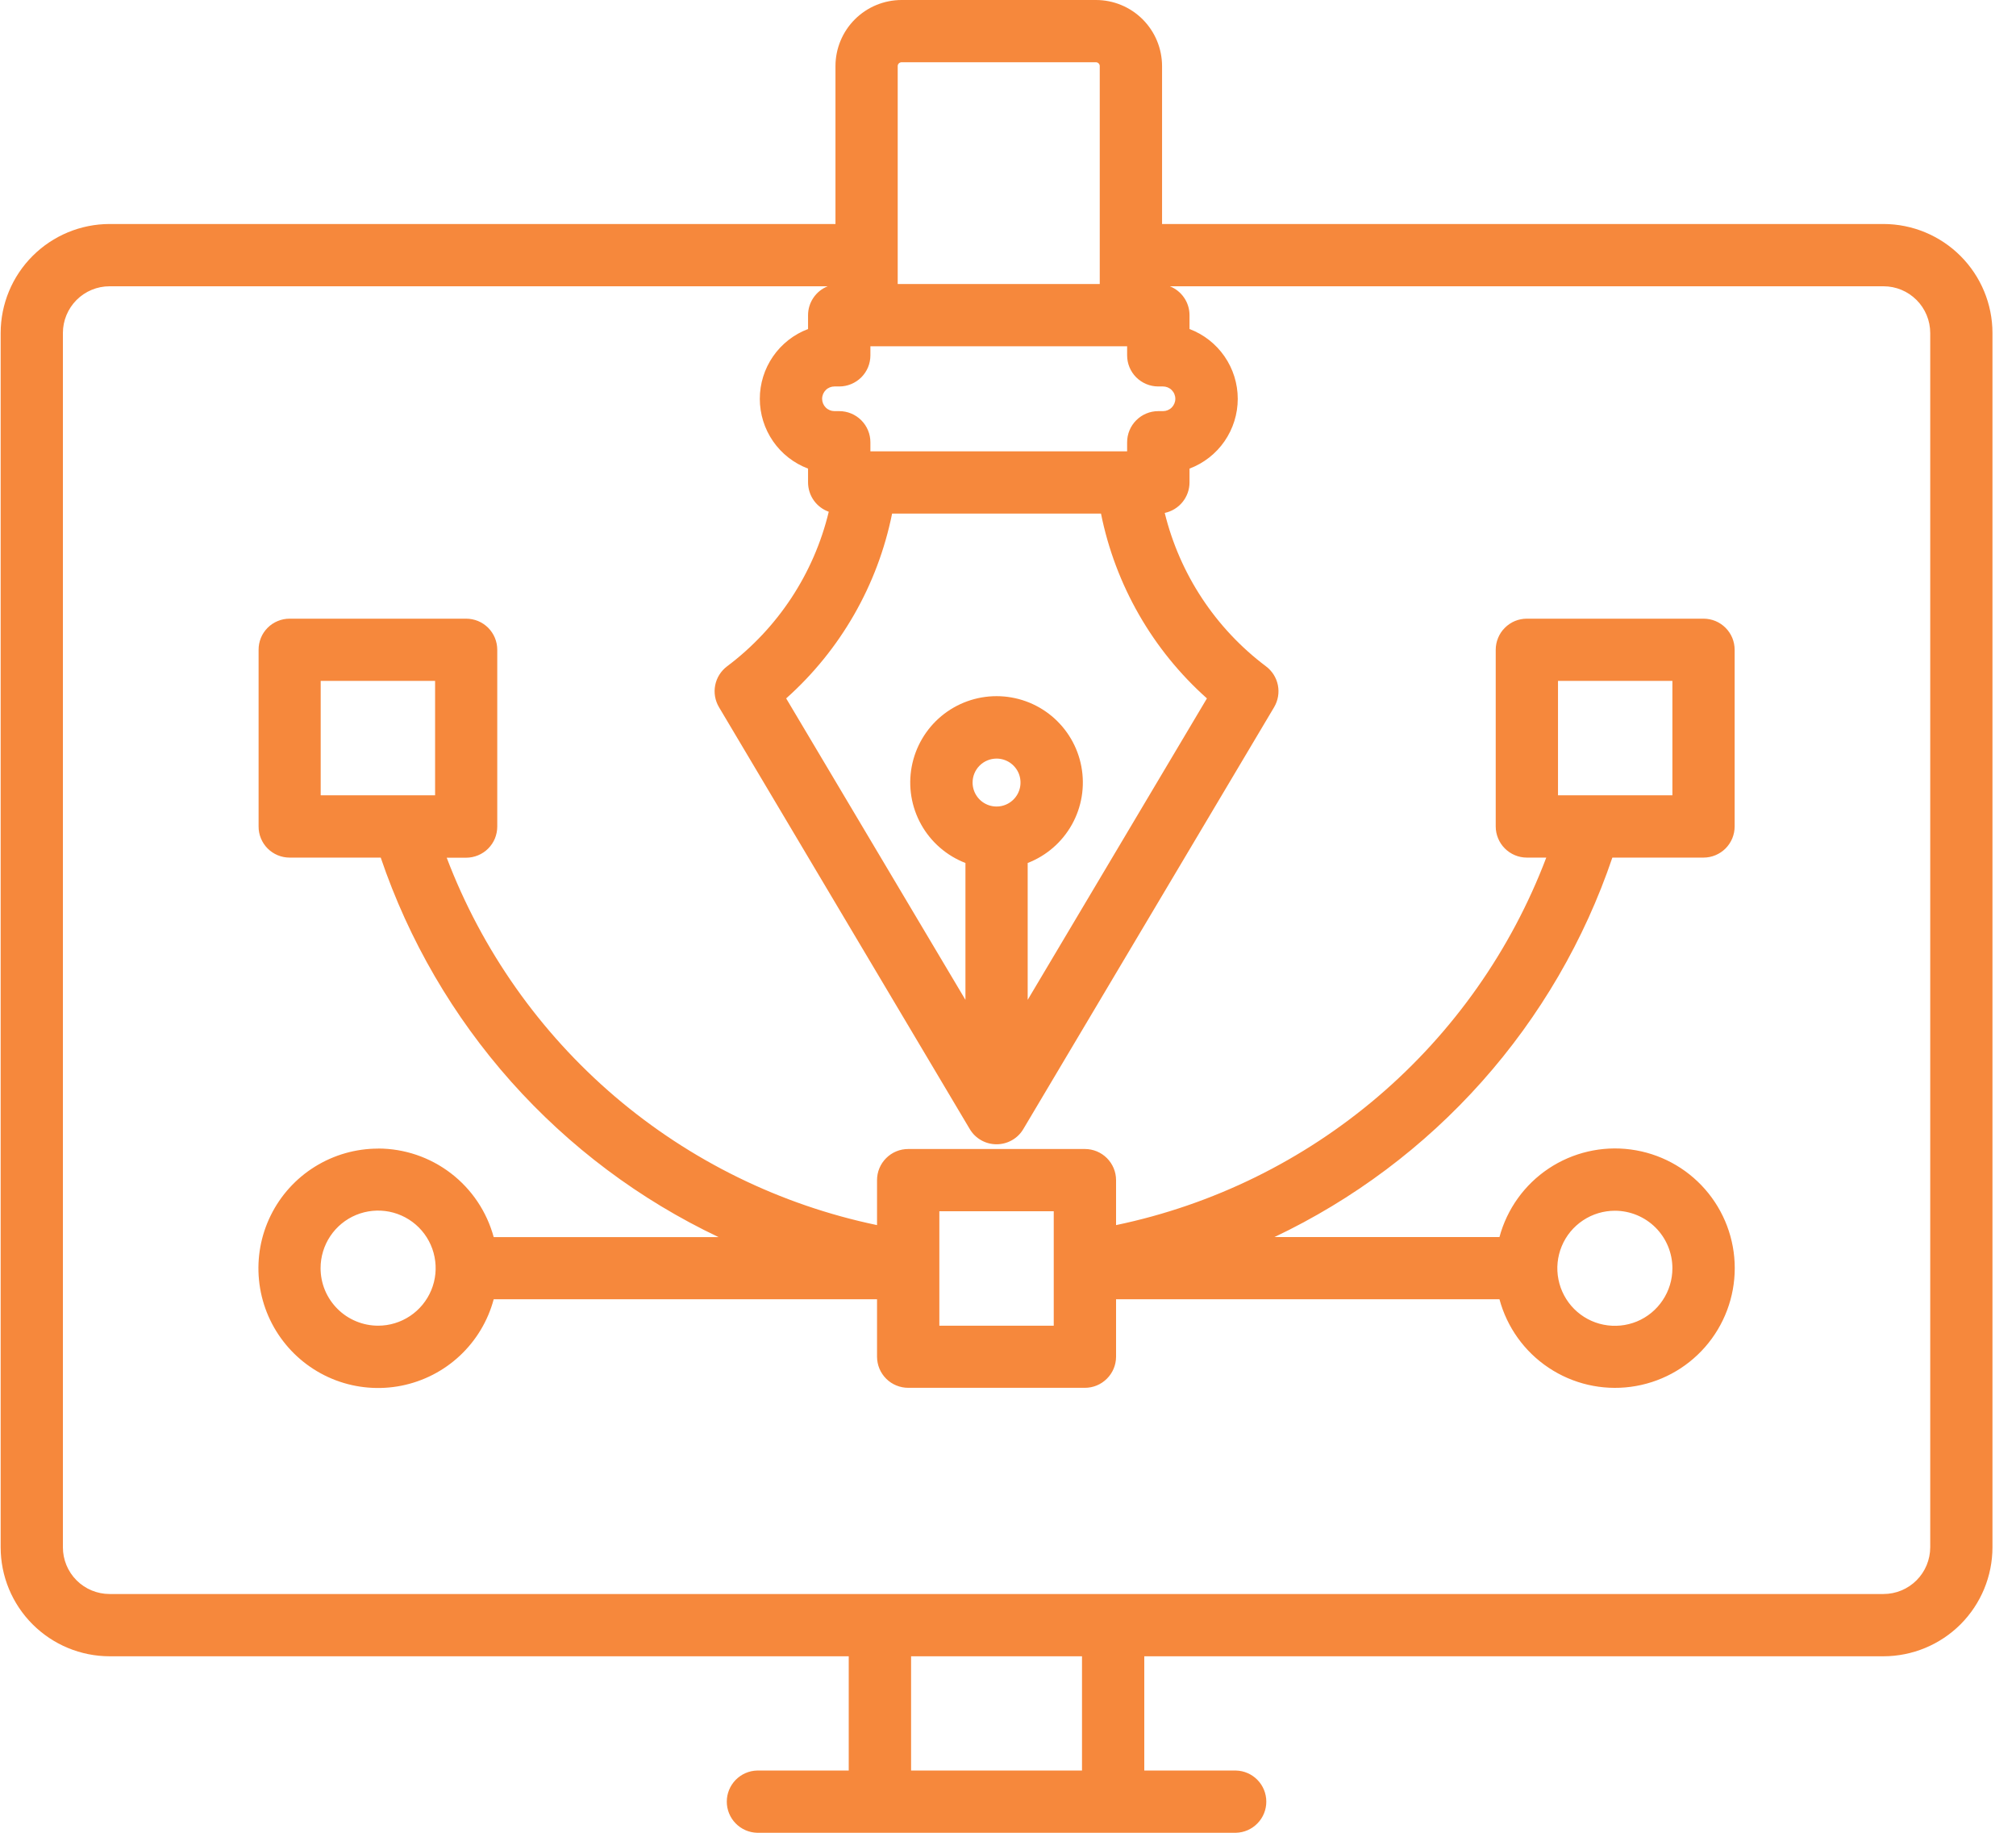
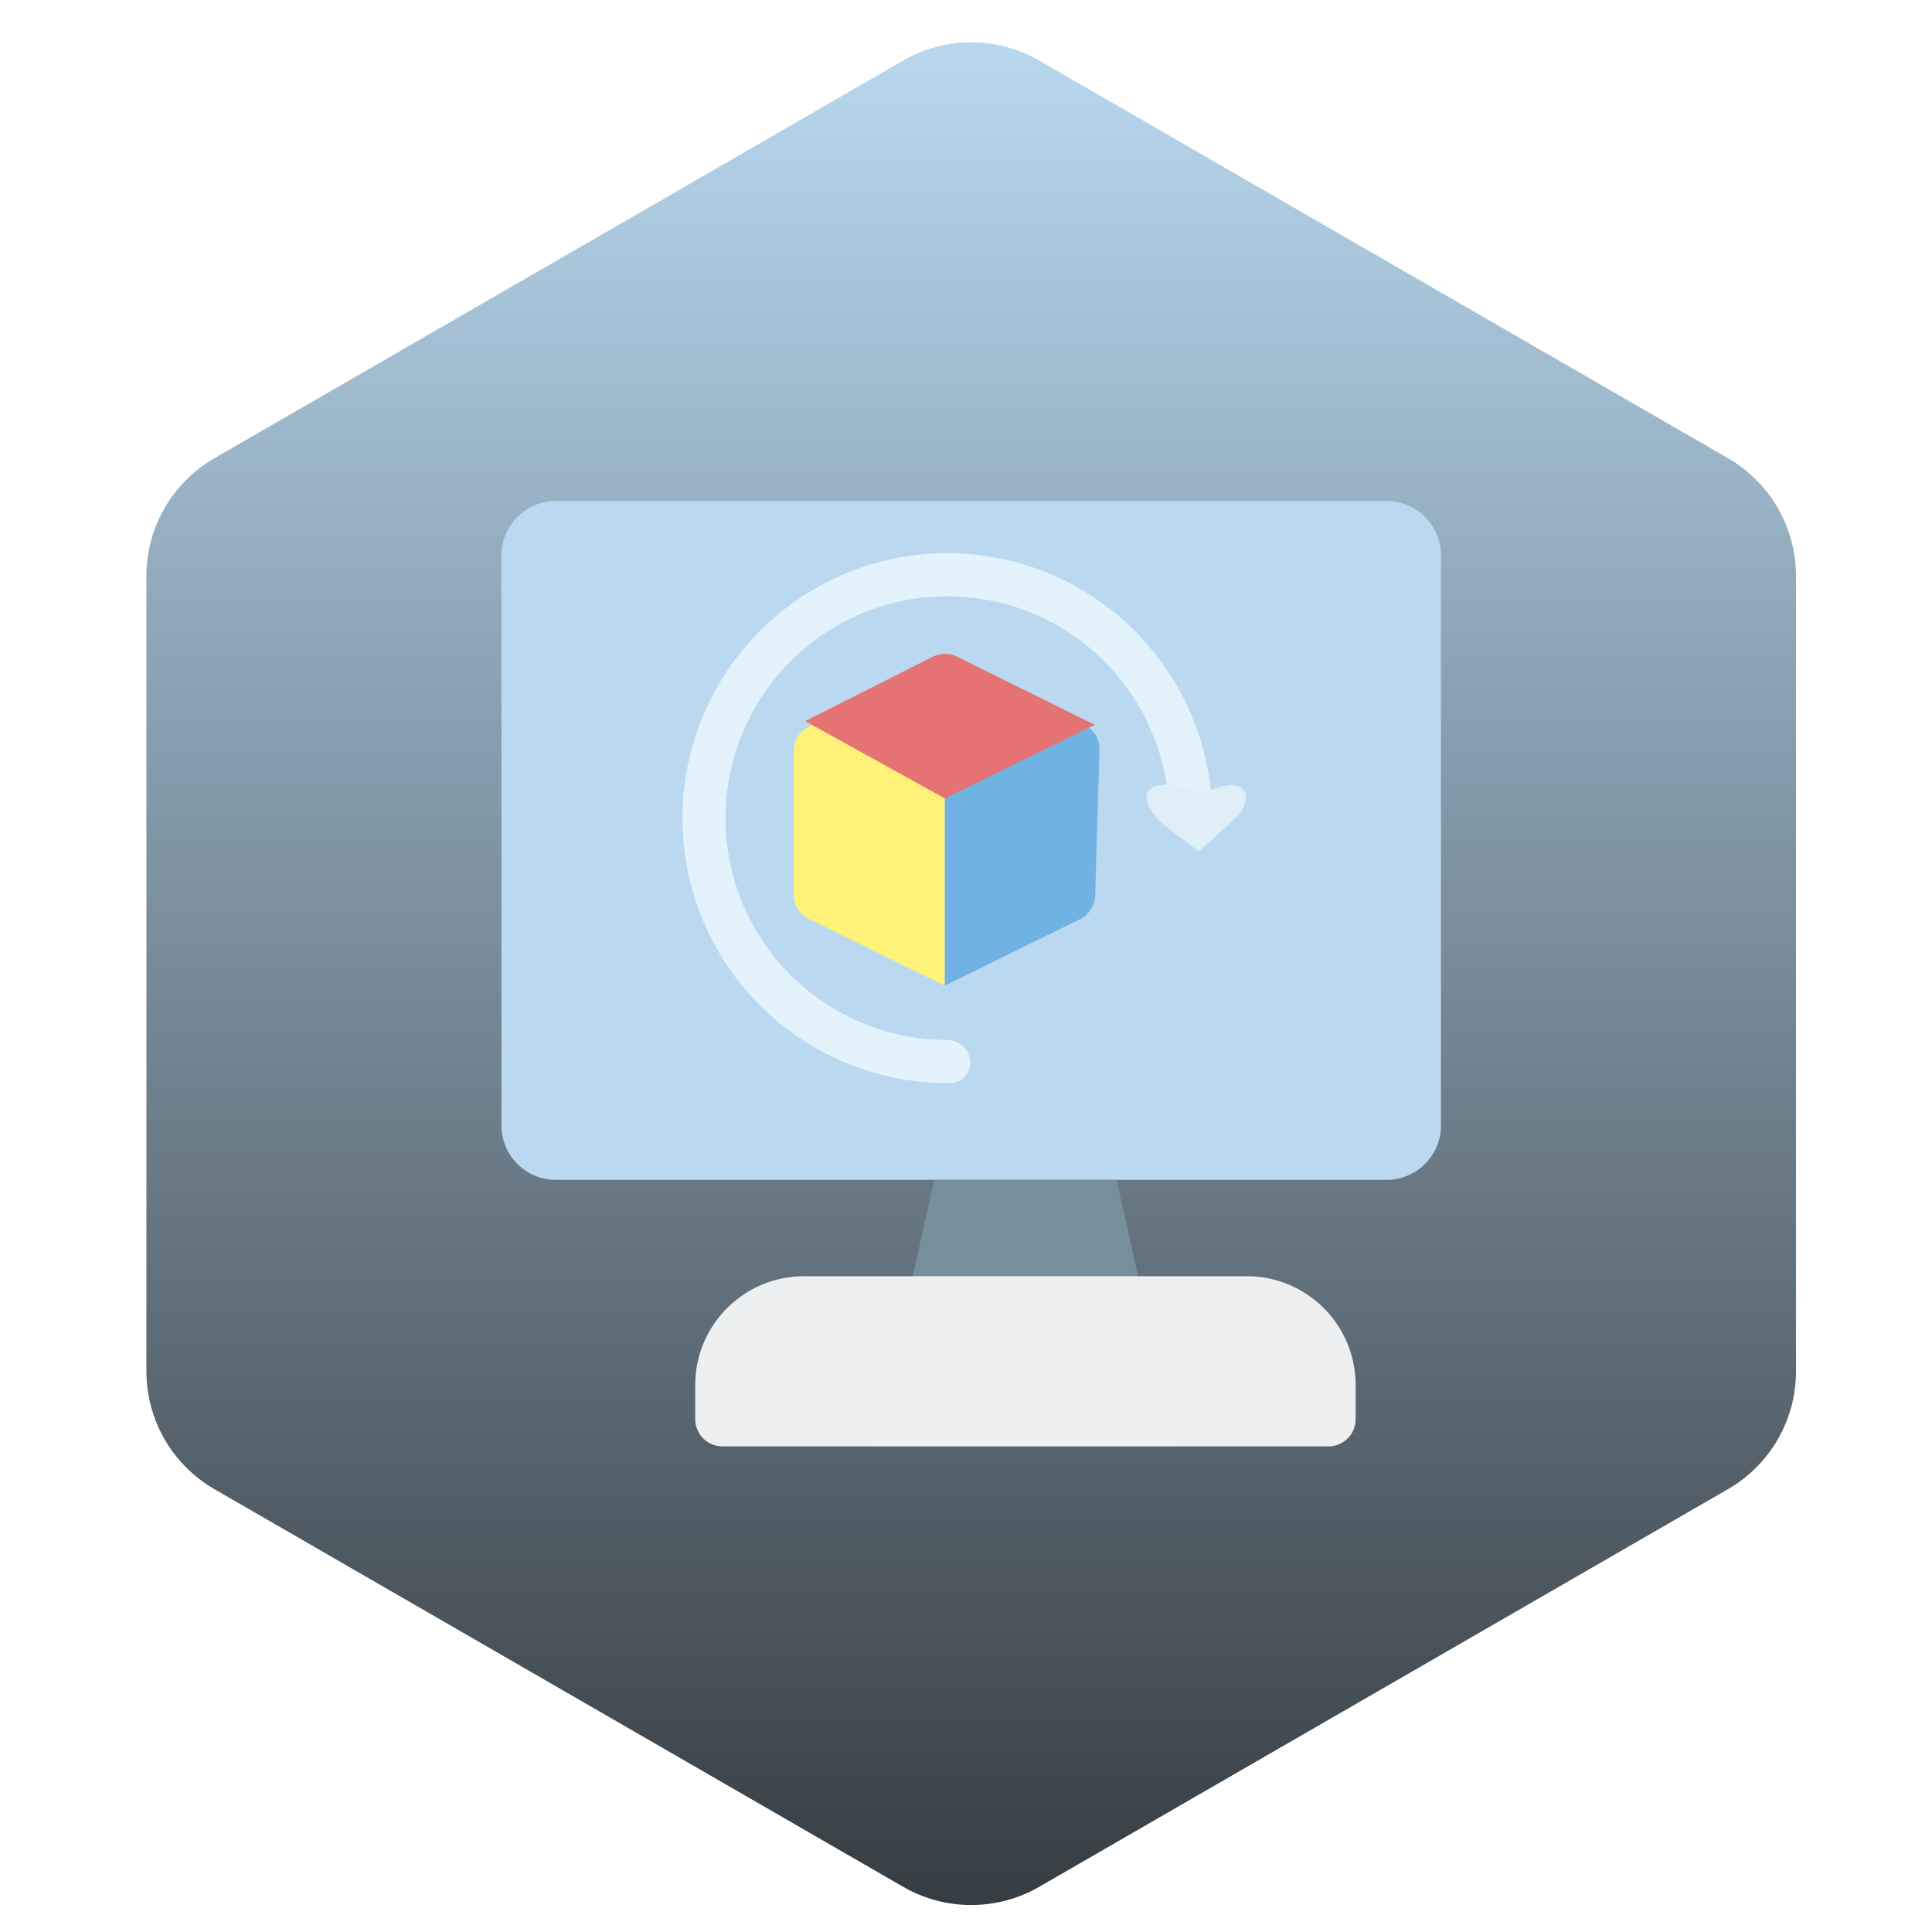
- <svg xmlns="http://www.w3.org/2000/svg" width="55" height="50" viewBox="0 0 55 50" fill="none">
-   <path fill-rule="evenodd" clip-rule="evenodd" d="M1.716 9.083C1.716 8.746 1.851 8.422 2.089 8.183C2.328 7.944 2.652 7.81 2.989 7.81H22.582C22.424 7.872 22.288 7.981 22.192 8.122C22.097 8.262 22.045 8.428 22.045 8.598V8.976C21.658 9.122 21.325 9.383 21.09 9.723C20.855 10.063 20.729 10.467 20.729 10.88C20.729 11.294 20.855 11.697 21.09 12.038C21.325 12.378 21.658 12.638 22.045 12.784V13.162C22.046 13.337 22.1 13.508 22.201 13.651C22.302 13.794 22.445 13.902 22.61 13.961C22.204 15.646 21.223 17.137 19.837 18.177C19.669 18.303 19.553 18.486 19.512 18.692C19.471 18.898 19.508 19.111 19.615 19.292L26.457 30.802C26.532 30.929 26.639 31.034 26.767 31.106C26.895 31.179 27.04 31.217 27.188 31.217C27.335 31.217 27.48 31.179 27.608 31.106C27.736 31.034 27.843 30.929 27.918 30.802L34.76 19.293C34.867 19.112 34.904 18.898 34.863 18.693C34.822 18.487 34.706 18.304 34.538 18.178C33.162 17.144 32.186 15.665 31.776 13.993C31.967 13.953 32.138 13.848 32.261 13.697C32.384 13.546 32.452 13.357 32.452 13.162V12.784C32.839 12.638 33.172 12.378 33.407 12.038C33.642 11.697 33.768 11.294 33.768 10.88C33.768 10.467 33.642 10.063 33.407 9.723C33.172 9.383 32.839 9.122 32.452 8.976V8.598C32.452 8.428 32.401 8.262 32.305 8.122C32.209 7.981 32.074 7.873 31.916 7.81H51.386C51.724 7.81 52.047 7.944 52.286 8.183C52.525 8.422 52.659 8.745 52.66 9.083V42.212C52.659 42.55 52.525 42.874 52.286 43.113C52.047 43.352 51.724 43.486 51.386 43.486H2.989C2.652 43.486 2.328 43.352 2.089 43.113C1.85 42.874 1.716 42.55 1.716 42.212V9.083ZM24.595 1.698H29.899C29.927 1.699 29.953 1.709 29.972 1.729C29.992 1.748 30.003 1.774 30.003 1.802V7.749H24.491V1.802C24.491 1.774 24.502 1.748 24.522 1.729C24.541 1.71 24.567 1.699 24.595 1.698ZM31.599 11.216H31.728C31.817 11.216 31.903 11.181 31.966 11.118C32.029 11.055 32.065 10.969 32.065 10.88C32.065 10.79 32.029 10.704 31.966 10.641C31.903 10.578 31.817 10.543 31.728 10.543H31.599C31.374 10.543 31.158 10.453 30.998 10.294C30.839 10.135 30.75 9.919 30.75 9.694V9.447H23.746V9.694C23.746 9.805 23.724 9.916 23.682 10.019C23.639 10.122 23.576 10.215 23.498 10.294C23.419 10.373 23.325 10.435 23.222 10.478C23.119 10.521 23.009 10.543 22.897 10.543H22.766C22.677 10.543 22.591 10.578 22.528 10.641C22.465 10.704 22.429 10.79 22.429 10.88C22.429 10.969 22.465 11.055 22.528 11.118C22.591 11.181 22.677 11.216 22.766 11.216H22.897C23.122 11.216 23.338 11.306 23.497 11.465C23.657 11.625 23.746 11.841 23.746 12.066V12.313H30.75V12.066C30.75 11.841 30.839 11.624 30.999 11.465C31.158 11.306 31.373 11.216 31.599 11.216ZM28.037 23.543V27.277L32.927 19.053C31.443 17.73 30.429 15.96 30.037 14.011H24.338C23.946 15.96 22.932 17.73 21.448 19.053L26.339 27.277V23.543C25.826 23.345 25.399 22.974 25.131 22.494C24.863 22.014 24.772 21.455 24.873 20.915C24.974 20.375 25.26 19.887 25.683 19.535C26.106 19.184 26.638 18.992 27.188 18.992C27.737 18.992 28.27 19.184 28.692 19.535C29.115 19.887 29.402 20.375 29.502 20.915C29.603 21.455 29.512 22.014 29.244 22.494C28.976 22.974 28.549 23.345 28.037 23.543ZM26.534 21.35C26.534 21.479 26.573 21.606 26.645 21.713C26.716 21.82 26.819 21.904 26.938 21.953C27.058 22.003 27.189 22.015 27.316 21.99C27.443 21.965 27.559 21.902 27.65 21.811C27.742 21.719 27.804 21.603 27.829 21.476C27.854 21.349 27.841 21.218 27.792 21.098C27.742 20.979 27.658 20.877 27.551 20.805C27.443 20.733 27.317 20.695 27.188 20.695C27.102 20.695 27.017 20.712 26.937 20.745C26.858 20.778 26.786 20.826 26.725 20.887C26.664 20.948 26.616 21.02 26.583 21.1C26.55 21.179 26.534 21.264 26.534 21.35ZM29.519 48.302H24.856V45.185H29.519V48.302ZM2.989 45.185H23.155V48.302H20.655C20.434 48.307 20.224 48.4 20.069 48.558C19.915 48.717 19.828 48.929 19.828 49.151C19.828 49.372 19.915 49.585 20.069 49.743C20.224 49.902 20.434 49.994 20.655 50H33.72C33.942 49.994 34.152 49.902 34.306 49.743C34.461 49.585 34.547 49.372 34.547 49.151C34.547 48.929 34.461 48.717 34.306 48.558C34.152 48.4 33.942 48.307 33.72 48.302H31.218V45.185H51.384C52.172 45.184 52.928 44.871 53.486 44.314C54.043 43.757 54.357 43.001 54.358 42.212V9.083C54.357 8.295 54.043 7.54 53.486 6.983C52.929 6.426 52.174 6.112 51.386 6.111H31.703V1.802C31.702 1.324 31.512 0.866 31.174 0.528C30.836 0.19 30.378 0 29.9 0H24.595C24.117 0.001 23.659 0.191 23.322 0.528C22.984 0.866 22.794 1.324 22.793 1.802V6.111H2.989C2.201 6.112 1.446 6.426 0.889 6.983C0.332 7.54 0.019 8.295 0.018 9.083V42.212C0.018 43.001 0.332 43.756 0.889 44.313C1.446 44.87 2.201 45.184 2.989 45.185ZM25.627 33.044V36.166H28.748V33.044H25.627ZM8.749 18.576V21.697H11.87V18.576H8.749ZM42.505 18.576V21.697H45.626V18.576H42.505ZM44.059 33.03C43.749 33.03 43.445 33.121 43.187 33.293C42.928 33.465 42.726 33.71 42.607 33.997C42.488 34.284 42.456 34.6 42.517 34.904C42.577 35.209 42.726 35.489 42.945 35.709C43.165 35.929 43.444 36.079 43.749 36.139C44.054 36.2 44.37 36.169 44.657 36.051C44.944 35.932 45.189 35.731 45.361 35.472C45.534 35.214 45.626 34.911 45.626 34.6C45.626 34.184 45.461 33.785 45.168 33.491C44.874 33.197 44.475 33.031 44.059 33.03ZM10.316 36.166C10.626 36.166 10.93 36.074 11.188 35.901C11.446 35.729 11.647 35.483 11.766 35.197C11.885 34.91 11.916 34.594 11.855 34.29C11.795 33.985 11.645 33.705 11.426 33.486C11.206 33.266 10.926 33.117 10.622 33.056C10.317 32.996 10.002 33.027 9.715 33.145C9.428 33.264 9.183 33.465 9.01 33.724C8.838 33.982 8.746 34.285 8.746 34.596C8.746 34.802 8.786 35.006 8.865 35.197C8.944 35.387 9.06 35.56 9.206 35.706C9.351 35.852 9.524 35.967 9.715 36.046C9.905 36.125 10.11 36.166 10.316 36.166ZM10.316 31.335C9.706 31.335 9.109 31.506 8.591 31.828C8.074 32.149 7.656 32.61 7.387 33.156C7.117 33.703 7.006 34.314 7.066 34.92C7.125 35.527 7.354 36.105 7.725 36.588C8.096 37.072 8.595 37.442 9.165 37.657C9.735 37.871 10.354 37.922 10.952 37.803C11.55 37.684 12.103 37.4 12.547 36.984C12.992 36.567 13.312 36.034 13.469 35.445H23.927V37.015C23.928 37.127 23.95 37.237 23.993 37.34C24.036 37.442 24.099 37.536 24.178 37.614C24.257 37.693 24.351 37.755 24.454 37.797C24.557 37.839 24.667 37.861 24.779 37.861H29.598C29.823 37.861 30.038 37.772 30.197 37.613C30.357 37.455 30.447 37.24 30.448 37.015V35.445H40.908C41.114 36.21 41.59 36.874 42.249 37.313C42.908 37.753 43.704 37.938 44.489 37.834C45.275 37.73 45.995 37.345 46.517 36.749C47.039 36.153 47.327 35.388 47.327 34.596C47.327 33.804 47.039 33.039 46.517 32.444C45.995 31.848 45.275 31.463 44.489 31.359C43.704 31.255 42.908 31.44 42.249 31.879C41.59 32.319 41.114 32.983 40.908 33.748H34.77C36.921 32.727 38.846 31.285 40.429 29.507C42.013 27.729 43.223 25.651 43.988 23.396H46.475C46.587 23.396 46.697 23.374 46.8 23.331C46.903 23.288 46.997 23.226 47.076 23.147C47.154 23.068 47.217 22.974 47.26 22.871C47.302 22.768 47.324 22.658 47.324 22.546V17.727C47.324 17.615 47.302 17.505 47.26 17.402C47.217 17.299 47.154 17.205 47.076 17.127C46.997 17.048 46.903 16.985 46.8 16.942C46.697 16.9 46.587 16.878 46.475 16.878H41.655C41.544 16.878 41.433 16.9 41.33 16.942C41.227 16.985 41.134 17.048 41.055 17.127C40.976 17.205 40.913 17.299 40.871 17.402C40.828 17.505 40.806 17.615 40.806 17.727V22.546C40.806 22.658 40.828 22.768 40.871 22.871C40.913 22.974 40.976 23.068 41.055 23.147C41.134 23.226 41.227 23.288 41.33 23.331C41.433 23.374 41.544 23.396 41.655 23.396H42.185C41.228 25.918 39.651 28.159 37.6 29.911C35.549 31.663 33.089 32.871 30.448 33.422V32.195C30.448 31.97 30.358 31.754 30.199 31.595C30.04 31.436 29.824 31.346 29.599 31.346H24.779C24.667 31.346 24.556 31.367 24.453 31.41C24.35 31.452 24.256 31.515 24.177 31.594C24.098 31.672 24.035 31.766 23.992 31.869C23.949 31.972 23.927 32.083 23.927 32.195V33.422C21.286 32.871 18.826 31.664 16.774 29.913C14.723 28.161 13.145 25.921 12.187 23.399H12.717C12.828 23.399 12.939 23.377 13.042 23.334C13.145 23.292 13.239 23.229 13.318 23.15C13.397 23.071 13.459 22.978 13.502 22.875C13.544 22.771 13.566 22.661 13.566 22.549V17.727C13.566 17.615 13.544 17.505 13.502 17.402C13.459 17.299 13.396 17.205 13.318 17.126C13.239 17.048 13.145 16.985 13.042 16.942C12.939 16.9 12.828 16.878 12.717 16.878H7.9C7.789 16.878 7.678 16.9 7.576 16.943C7.473 16.985 7.379 17.048 7.301 17.127C7.222 17.206 7.16 17.299 7.118 17.402C7.076 17.505 7.054 17.616 7.055 17.727V22.546C7.054 22.658 7.075 22.768 7.118 22.871C7.16 22.974 7.222 23.068 7.301 23.147C7.379 23.226 7.473 23.288 7.575 23.331C7.678 23.374 7.789 23.396 7.9 23.396H10.387C11.152 25.651 12.362 27.73 13.945 29.509C15.529 31.287 17.454 32.73 19.605 33.75H13.469C13.281 33.057 12.871 32.445 12.301 32.008C11.731 31.571 11.034 31.334 10.316 31.333V31.335Z" fill="#F6883C" />
+ <svg xmlns="http://www.w3.org/2000/svg" width="71" height="71" viewBox="0 0 71 71" fill="none">
+   <path d="M33.191 2.226C34.738 1.332 36.644 1.332 38.191 2.226L63.502 16.839C65.049 17.732 66.002 19.383 66.002 21.169V50.395C66.002 52.182 65.049 53.833 63.502 54.726L38.191 69.339C36.644 70.232 34.738 70.232 33.191 69.339L7.88 54.726C6.333 53.833 5.38 52.182 5.38 50.395V21.169C5.38 19.383 6.333 17.732 7.88 16.839L33.191 2.226Z" fill="url(#paint0_linear_152_727)" />
+   <rect x="18.428" y="18.411" width="34.526" height="24.949" rx="2" fill="#BAD9F0" />
+   <path d="M29.171 27.601C29.171 26.809 30.047 26.332 30.712 26.76L34.722 29.342V36.221L29.731 33.775C29.388 33.607 29.171 33.258 29.171 32.877V27.601Z" fill="#FFF278" />
+   <path d="M34.722 29.339L38.865 26.683C39.541 26.249 40.428 26.75 40.404 27.554L40.247 32.912C40.236 33.283 40.021 33.617 39.688 33.78L34.722 36.221V29.339Z" fill="#70B2E2" />
+   <path d="M29.589 26.501L34.277 24.135C34.558 23.994 34.889 23.992 35.171 24.132L40.23 26.636L34.723 29.343L29.589 26.501Z" fill="#E57373" />
+   <path d="M35.652 38.971C35.693 39.407 35.373 39.796 34.936 39.801C33.224 39.823 31.531 39.392 30.031 38.546C28.301 37.57 26.911 36.088 26.047 34.3C25.184 32.511 24.888 30.501 25.199 28.539C25.511 26.577 26.415 24.758 27.79 23.324C29.165 21.891 30.946 20.913 32.893 20.521C34.84 20.129 36.861 20.342 38.684 21.131C40.507 21.92 42.044 23.248 43.091 24.936C43.998 26.4 44.498 28.073 44.548 29.785C44.56 30.222 44.184 30.558 43.748 30.535V30.535C43.311 30.512 42.98 30.139 42.961 29.702C42.899 28.314 42.482 26.959 41.745 25.77C40.869 24.356 39.581 23.244 38.055 22.583C36.528 21.922 34.836 21.744 33.206 22.073C31.575 22.401 30.084 23.22 28.932 24.42C27.78 25.621 27.023 27.144 26.762 28.787C26.502 30.43 26.749 32.113 27.473 33.611C28.196 35.109 29.36 36.35 30.809 37.167C32.027 37.855 33.398 38.215 34.788 38.219C35.225 38.221 35.611 38.536 35.652 38.971V38.971Z" fill="#E4F2FC" />
+   <path d="M42.302 28.972C42.753 28.672 43.765 28.925 44.163 29.176C46.104 28.274 45.97 29.512 45.463 30.014L44.062 31.296L42.712 30.271C42.388 29.963 41.851 29.273 42.302 28.972Z" fill="#E0EEF7" />
+   <path d="M34.33 43.36H41.037L43.221 53.154H32.147L34.33 43.36Z" fill="#778F9B" />
+   <path d="M25.549 50.9C25.549 48.691 27.339 46.9 29.549 46.9H45.819C48.028 46.9 49.819 48.691 49.819 50.9V52.154C49.819 52.706 49.371 53.154 48.819 53.154H26.549C25.996 53.154 25.549 52.706 25.549 52.154V50.9Z" fill="#EDEFF0" />
+   <defs>
+     <linearGradient id="paint0_linear_152_727" x1="35.691" y1="0.782" x2="35.691" y2="70.782" gradientUnits="userSpaceOnUse">
+       <stop stop-color="#BAD9F0" />
+       <stop offset="1" stop-color="#343B40" />
+     </linearGradient>
+   </defs>
</svg>
